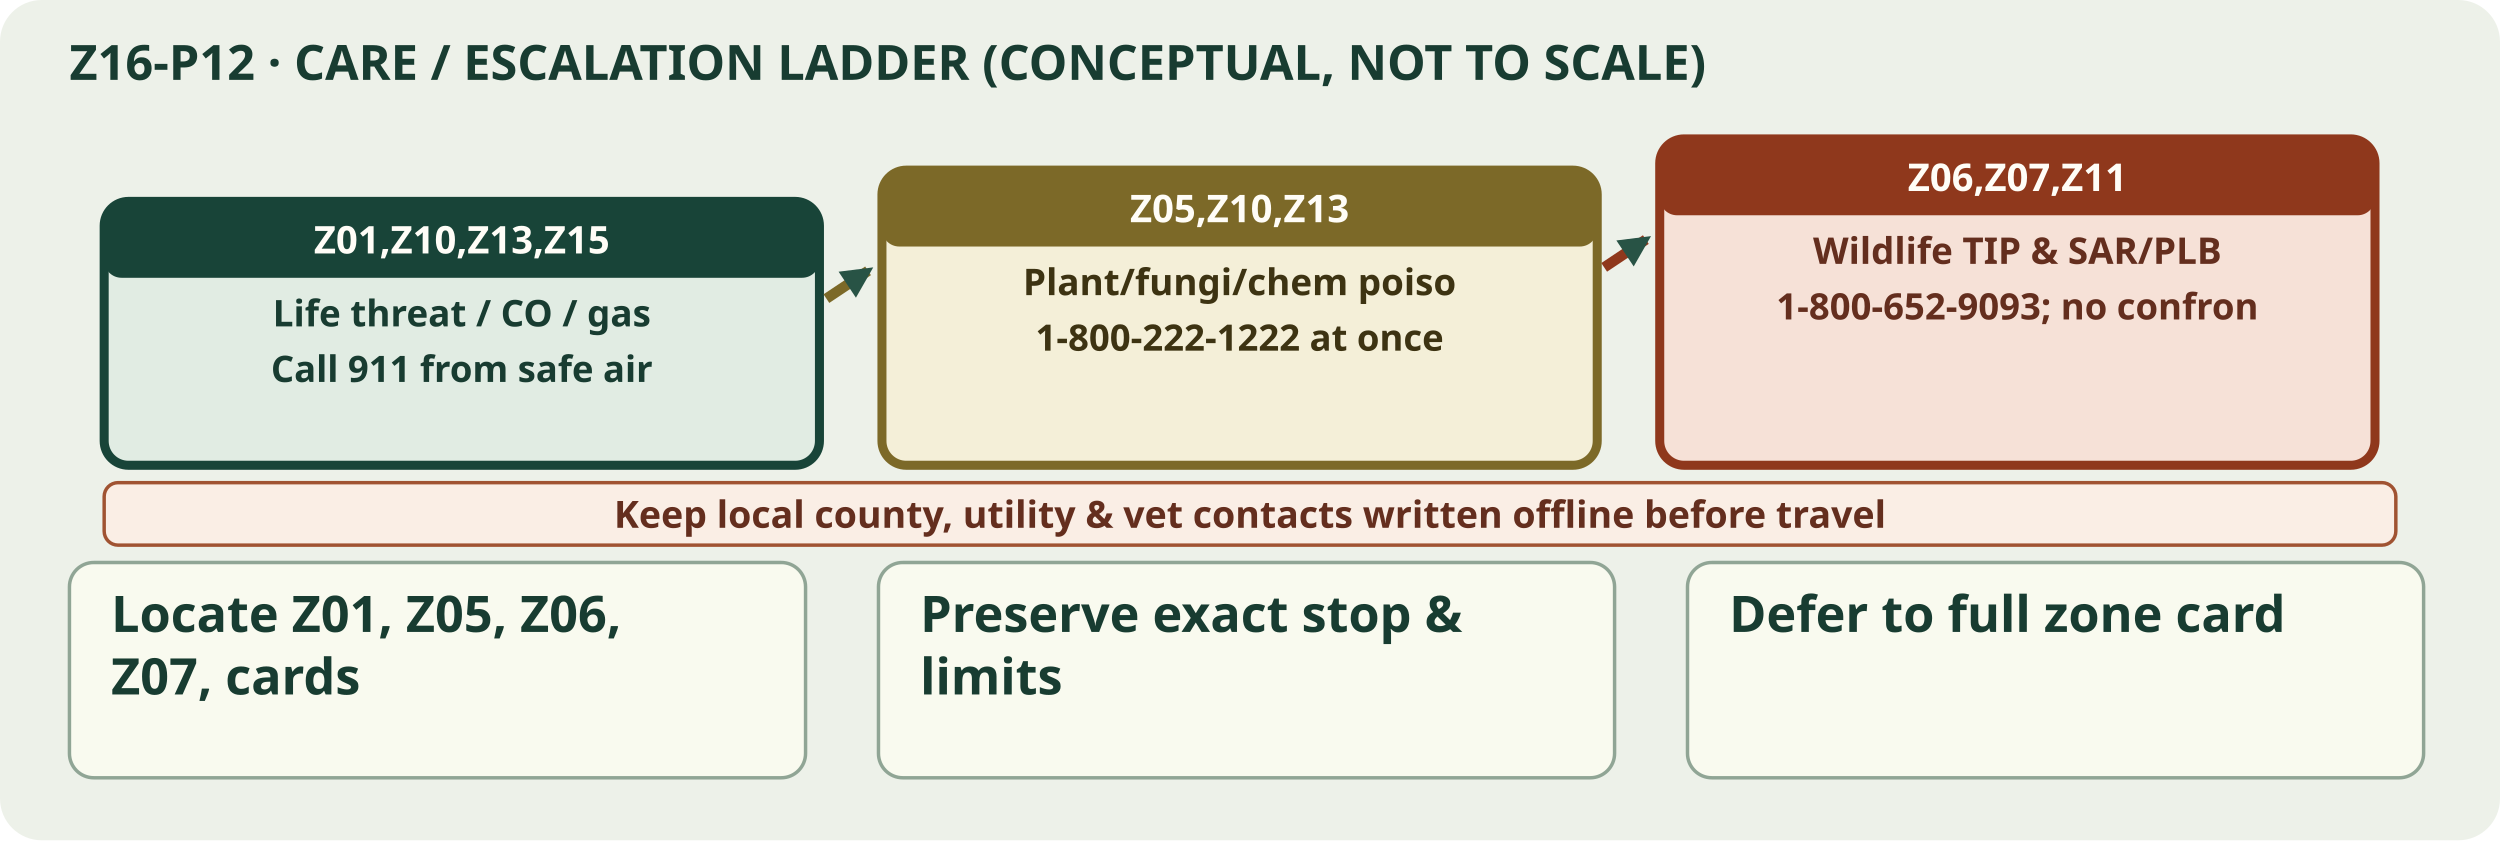
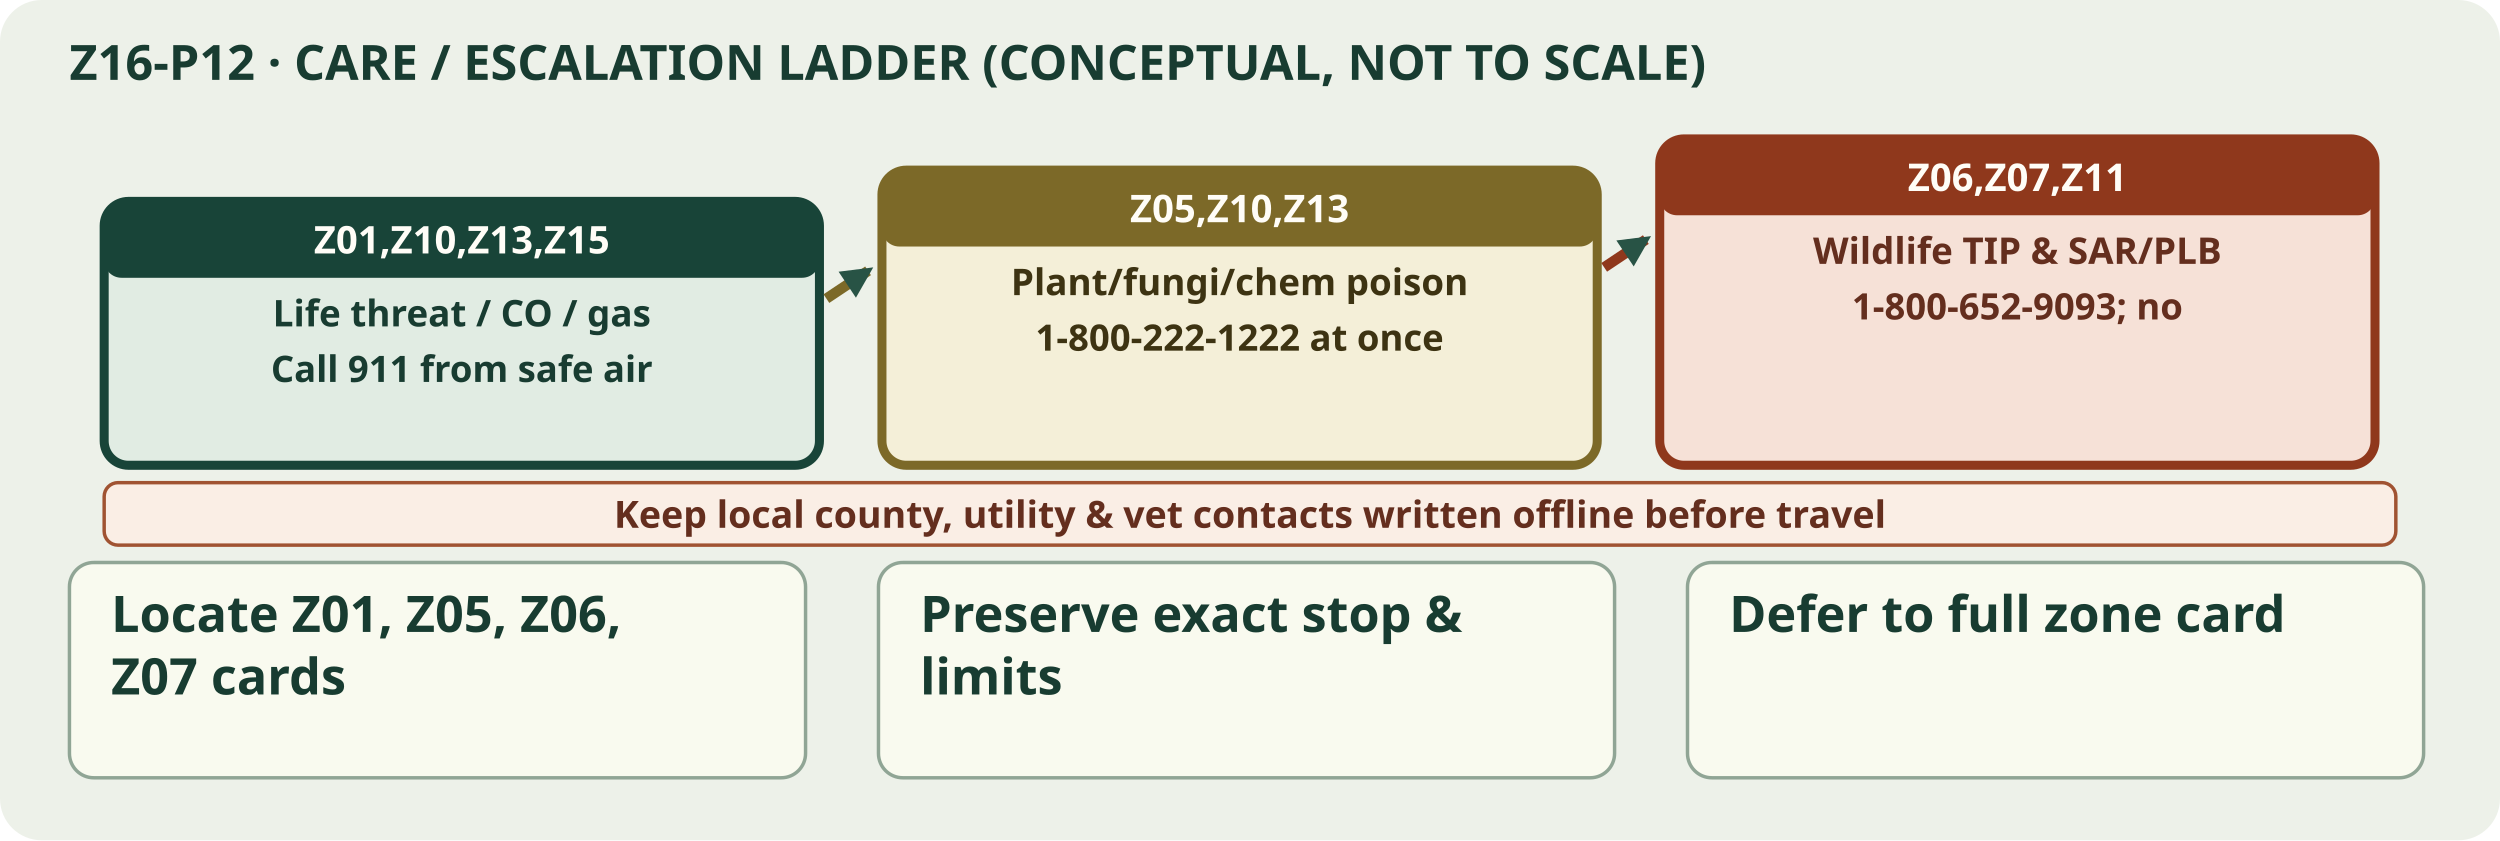
<svg xmlns="http://www.w3.org/2000/svg" viewBox="0 0 720 242" role="img" aria-labelledby="title desc">
  <defs>
    <marker id="arrow" viewBox="0 0 10 10" markerWidth="3" markerHeight="3" refX="8" refY="5" orient="auto">
      <path d="M0 0L10 5 0 10Z" fill="#285345" />
    </marker>
  </defs>
  <rect width="720" height="242" rx="12" fill="#edf1e9" />
  <g font-family="system-ui,sans-serif" font-size="14.5" font-weight="650" fill="#183c31">
    <text x="20" y="23" font-size="14" font-weight="700" fill="#183c31" text-anchor="start">Z16-P12 · CARE / ESCALATION LADDER (CONCEPTUAL, NOT TO SCALE)</text>
    <g id="escalation-ladder-artwork">
      <rect x="30" y="58" width="206" height="76" rx="7" fill="#e1ece3" stroke="#184438" stroke-width="2.6" />
      <rect x="30" y="58" width="206" height="22" rx="5" fill="#184438" />
      <text x="133" y="73" font-size="11" font-weight="650" fill="#fffdf7" text-anchor="middle">Z01,Z10,Z13,Z15</text>
      <text x="133" y="94" font-size="10.6" font-weight="650" fill="#183c31" text-anchor="middle">Life threat / CO / gas</text>
      <text x="133" y="110" font-size="10.5" font-weight="650" fill="#183c31" text-anchor="middle">Call 911 from safe air</text>
      <path d="M238 86l12-8" stroke="#7c6928" stroke-width="3" marker-end="url(#arrow)" />
      <rect x="254" y="49" width="206" height="85" rx="7" fill="#f4efd8" stroke="#7c6928" stroke-width="2.6" />
      <rect x="254" y="49" width="206" height="22" rx="5" fill="#7c6928" />
      <text x="357" y="64" font-size="11" font-weight="650" fill="#fffdf7" text-anchor="middle">Z05,Z10,Z13</text>
-       <text x="357" y="85" font-size="10.6" font-weight="650" fill="#3d3312" text-anchor="middle">Plant/fungi/chem poiso</text>
+       <text x="357" y="85" font-size="10.6" font-weight="650" fill="#3d3312" text-anchor="middle">Plant/fungi/chem poison</text>
      <text x="357" y="101" font-size="10.5" font-weight="650" fill="#3d3312" text-anchor="middle">1-800-222-1222 at once</text>
      <path d="M462 77l12-8" stroke="#8f381c" stroke-width="3" marker-end="url(#arrow)" />
      <rect x="478" y="40" width="206" height="94" rx="7" fill="#f6e1d7" stroke="#8f381c" stroke-width="2.6" />
      <rect x="478" y="40" width="206" height="22" rx="5" fill="#8f381c" />
      <text x="581" y="55" font-size="11" font-weight="650" fill="#fffdf7" text-anchor="middle">Z06,Z07,Z11</text>
      <text x="581" y="76" font-size="10.6" font-weight="650" fill="#642e1e" text-anchor="middle">Wildlife TIP &amp; SAR/PLB</text>
-       <text x="581" y="92" font-size="10.5" font-weight="650" fill="#642e1e" text-anchor="middle">1-800-652-9093; no confron</text>
+       <text x="581" y="92" font-size="10.5" font-weight="650" fill="#642e1e" text-anchor="middle">1-800-652-9093; no</text>
      <rect x="30" y="139" width="660" height="18" rx="4" fill="#faeee5" stroke="#a05332" />
      <text x="360" y="152" font-size="10.8" font-weight="650" fill="#642e1e" text-anchor="middle">Keep local county, utility &amp; vet contacts written offline before travel</text>
    </g>
    <g id="stage-panels">
      <rect x="20" y="162" width="212" height="62" rx="7" fill="#f9faef" stroke="#90a595" />
      <text x="32" y="182" font-size="14.5" font-weight="650" fill="#183c31" text-anchor="start">Locate Z01, Z05, Z06,</text>
-       <text x="32" y="200" font-size="14.5" font-weight="650" fill="#183c31" text-anchor="start">Z07,  cards</text>
+       <text x="32" y="200" font-size="14.5" font-weight="650" fill="#183c31" text-anchor="start">Z07 cards</text>
      <rect x="253" y="162" width="212" height="62" rx="7" fill="#f9faef" stroke="#90a595" />
      <text x="265" y="182" font-size="14.5" font-weight="650" fill="#183c31" text-anchor="start">Preserve exact stop &amp;</text>
      <text x="265" y="200" font-size="14.5" font-weight="650" fill="#183c31" text-anchor="start">limits</text>
      <rect x="486" y="162" width="212" height="62" rx="7" fill="#f9faef" stroke="#90a595" />
      <text x="498" y="182" font-size="14.5" font-weight="650" fill="#183c31" text-anchor="start">Defer to full zone card</text>
    </g>
  </g>
</svg>
